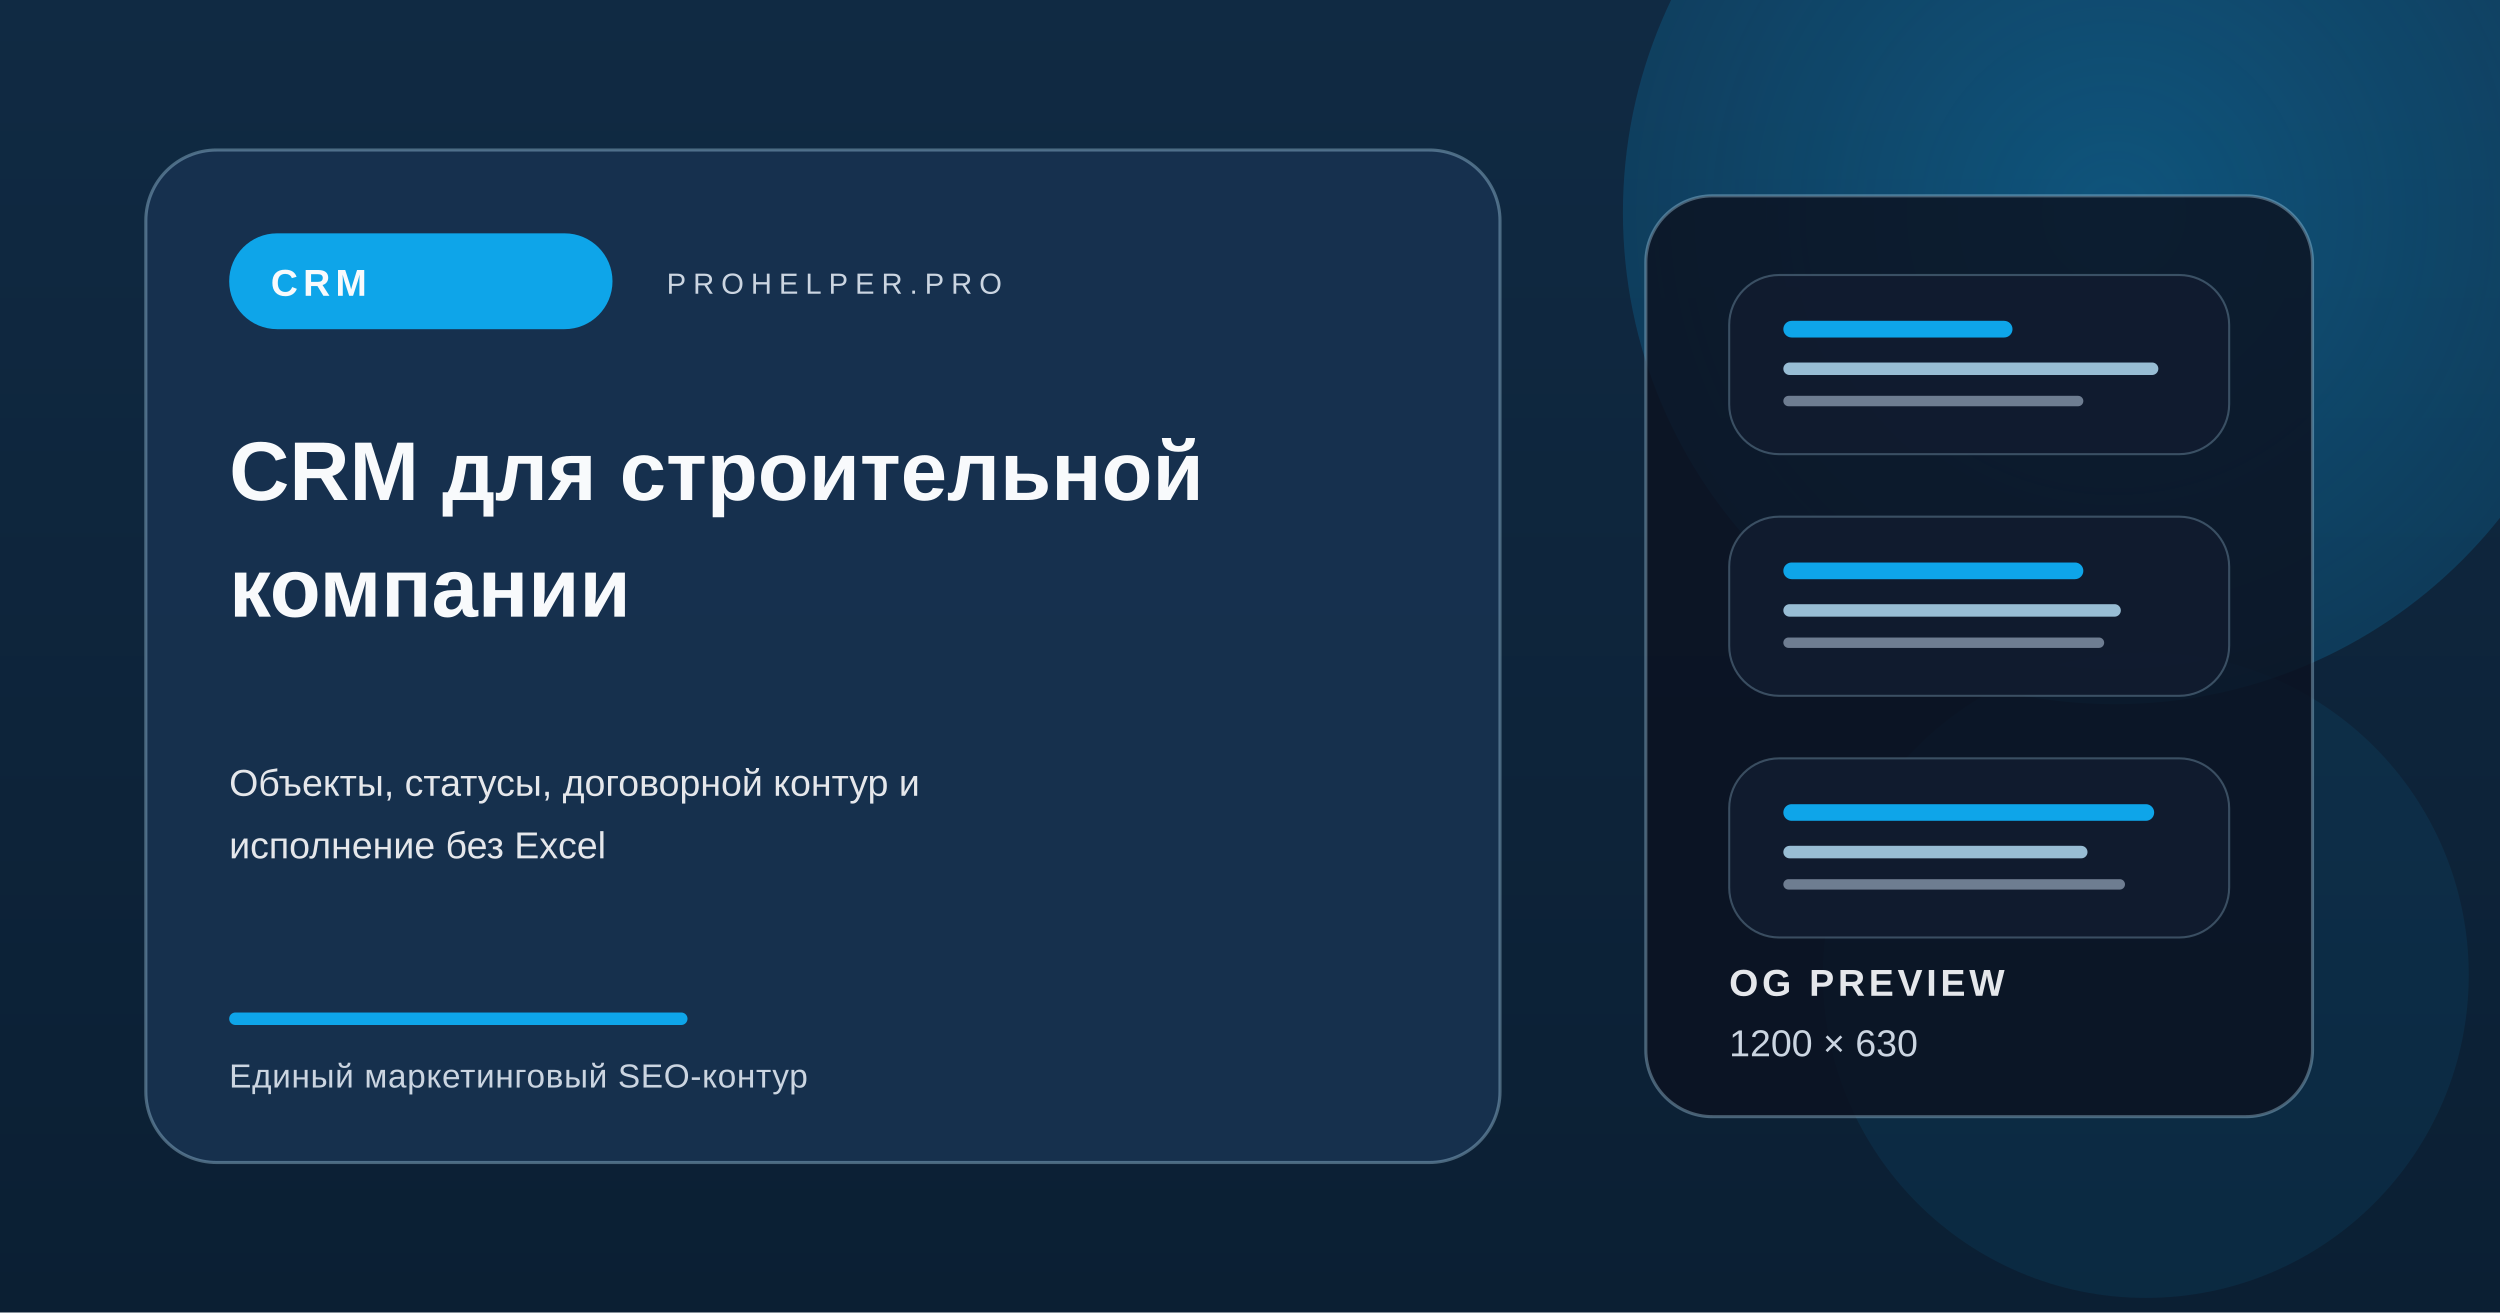
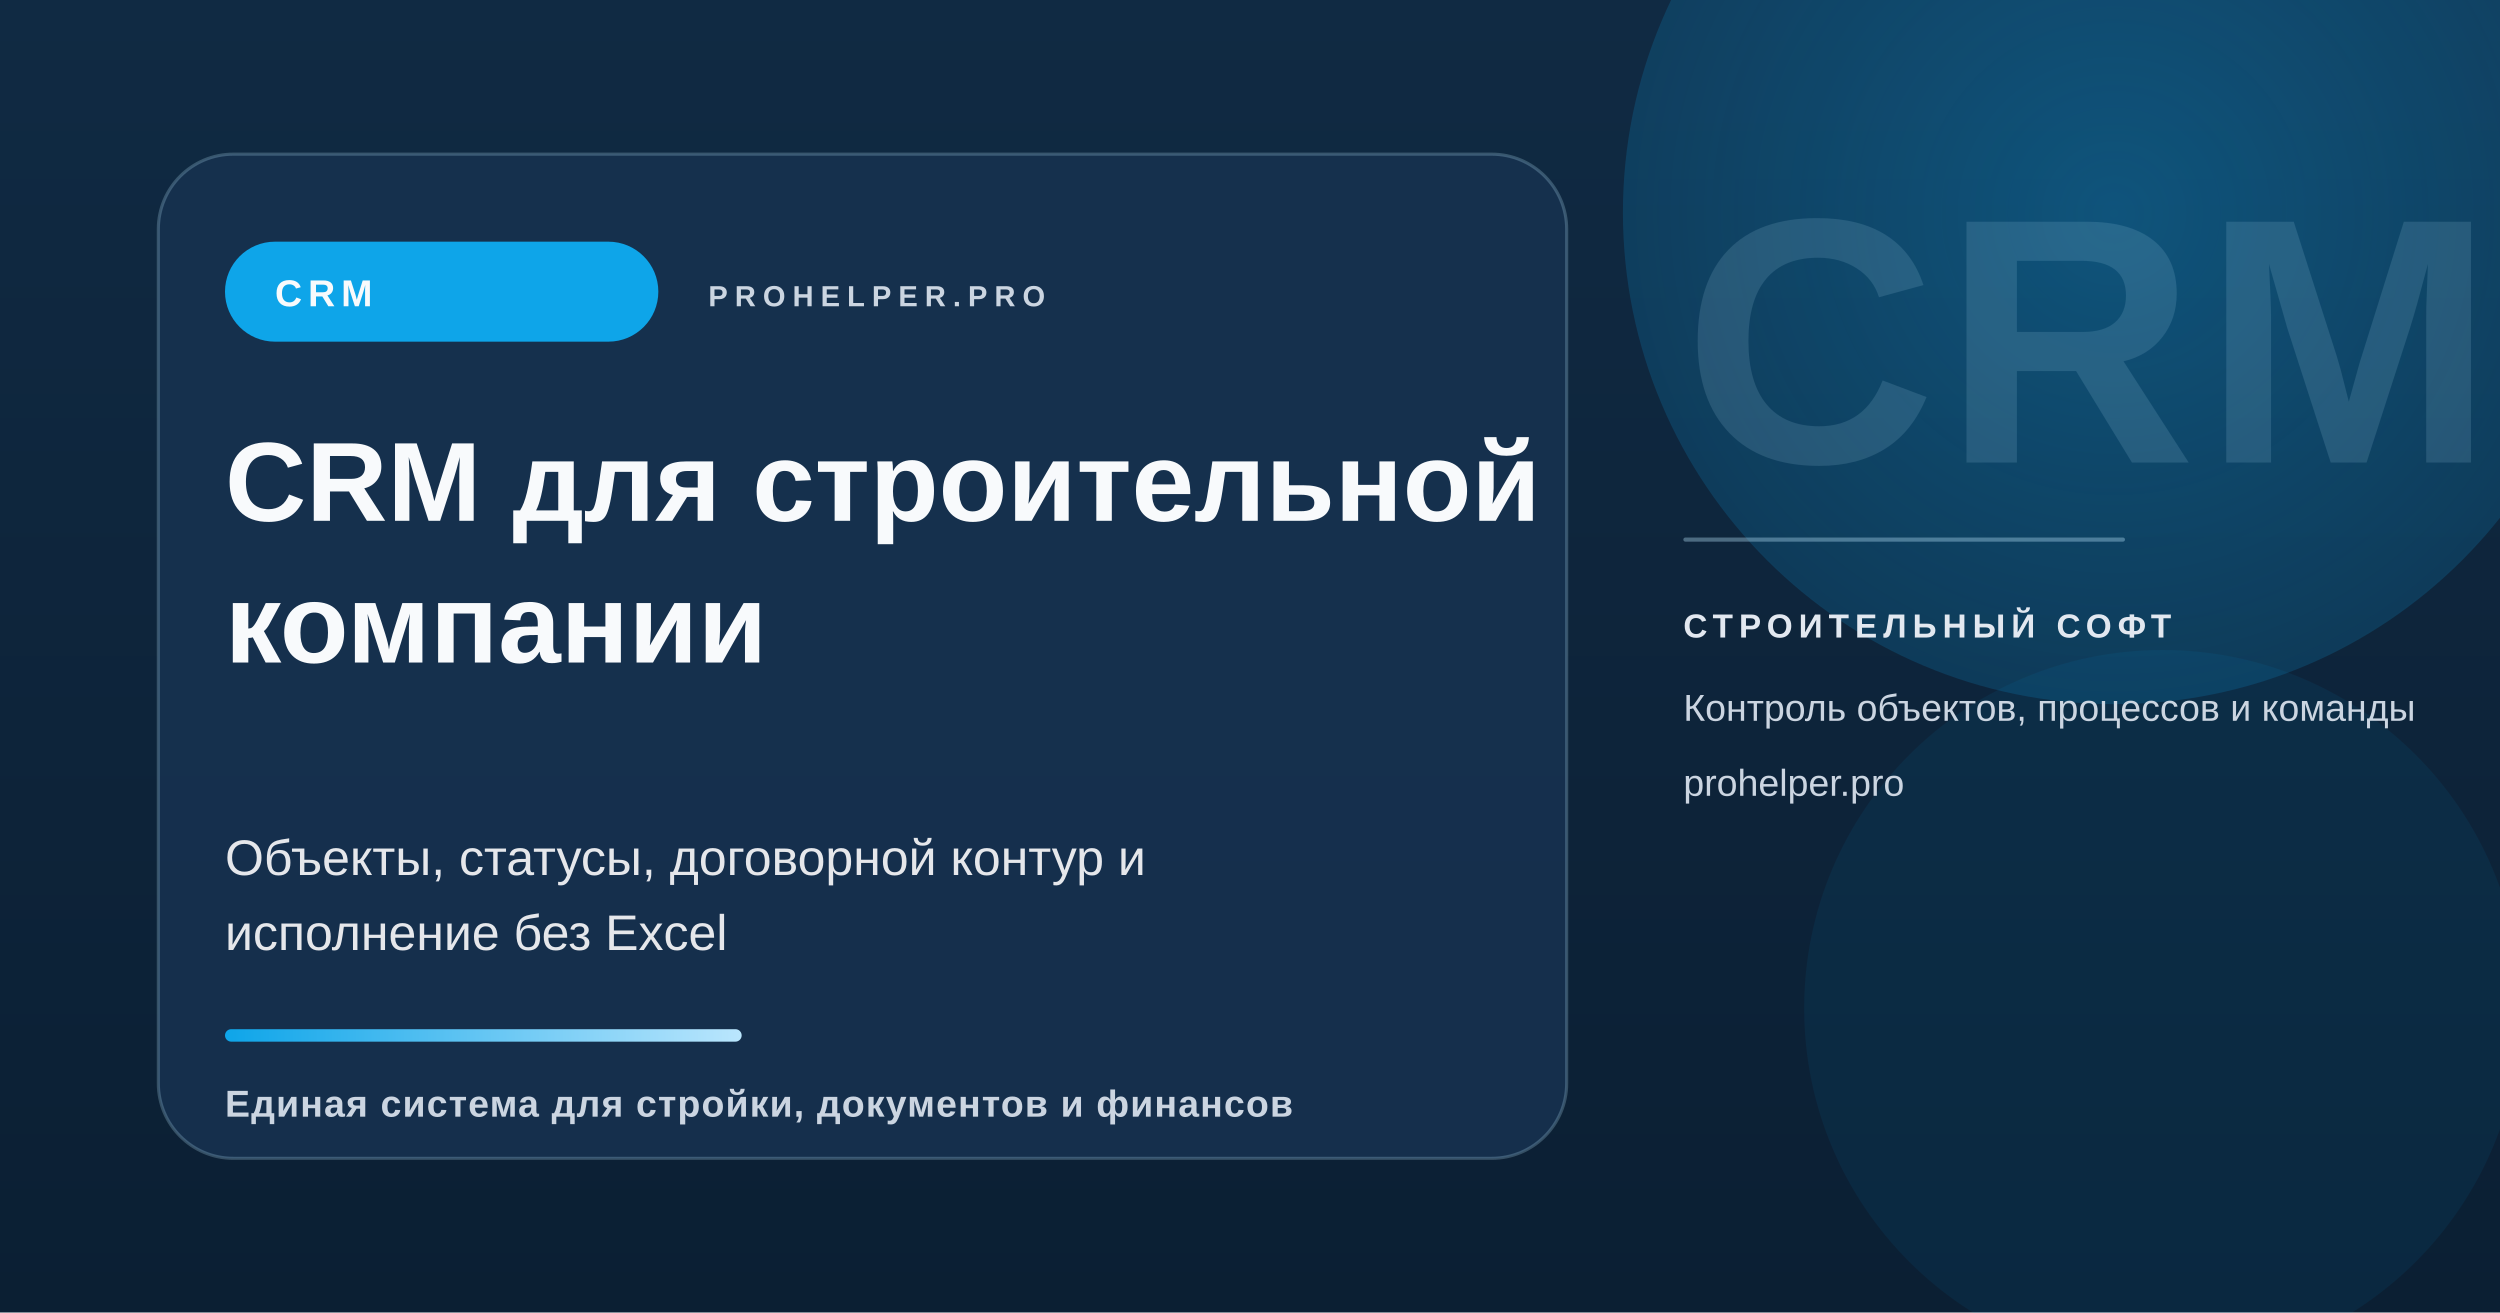
<svg xmlns="http://www.w3.org/2000/svg" width="1200" height="630" viewBox="0 0 1200 630" fill="none">
  <defs>
    <linearGradient id="bg-construction-crm" x1="600" y1="0" x2="600" y2="630" gradientUnits="userSpaceOnUse">
      <stop stop-color="#102A43" />
      <stop offset="1" stop-color="#0B1F33" />
    </linearGradient>
    <radialGradient id="glow-construction-crm" cx="0" cy="0" r="1" gradientUnits="userSpaceOnUse" gradientTransform="translate(1015 102) rotate(123.5) scale(472 472)">
      <stop stop-color="#0EA5E9" stop-opacity="0.35" />
      <stop offset="1" stop-color="#0EA5E9" stop-opacity="0" />
    </radialGradient>
+     <linearGradient id="line-construction-crm" x1="0" y1="0" x2="1" y2="0">
+       <stop stop-color="#0EA5E9" />
+       <stop offset="1" stop-color="#BAE6FD" />
+     </linearGradient>
    <style>
-       .brand { font: 600 18px 'Segoe UI', 'Arial', sans-serif; letter-spacing: 0.14em; }
-       .brand-secondary { font: 500 14px 'Segoe UI', 'Arial', sans-serif; letter-spacing: 0.24em; fill: #CBD5E1; }
-       .title { font: 700 40px 'Segoe UI', 'Arial', sans-serif; fill: #F8FAFC; }
-       .subtitle { font: 500 18px 'Segoe UI', 'Arial', sans-serif; fill: #E5E7EB; }
-       .meta { font: 500 16px 'Segoe UI', 'Arial', sans-serif; fill: #CBD5E1; letter-spacing: 0.02em; }
-       .preview { font: 600 18px 'Segoe UI', 'Arial', sans-serif; fill: #E5E7EB; letter-spacing: 0.1em; }
-       .preview-meta { font: 500 18px 'Segoe UI', 'Arial', sans-serif; fill: #CBD5E1; }
+       .eyebrow { font: 700 18px 'Segoe UI', 'Arial', sans-serif; letter-spacing: 0.16em; fill: #F8FAFC; }
+       .brand-secondary { font: 600 14px 'Segoe UI', 'Arial', sans-serif; letter-spacing: 0.24em; fill: #CBD5E1; }
+       .title { font: 700 54px 'Segoe UI', 'Arial', sans-serif; fill: #F8FAFC; }
+       .subtitle { font: 500 24px 'Segoe UI', 'Arial', sans-serif; fill: #E5E7EB; }
+       .meta { font: 600 18px 'Segoe UI', 'Arial', sans-serif; fill: #CBD5E1; letter-spacing: 0.03em; }
+       .mark { font-family: 'Segoe UI', 'Arial', sans-serif; font-weight: 800; fill: #BAE6FD; opacity: 0.14; }
+       .mark-caption { font: 700 16px 'Segoe UI', 'Arial', sans-serif; fill: #E2E8F0; letter-spacing: 0.18em; }
+       .mark-support { font: 500 18px 'Segoe UI', 'Arial', sans-serif; fill: #CBD5E1; }
    </style>
  </defs>
  <rect width="1200" height="630" fill="url(#bg-construction-crm)" />
  <circle cx="1015" cy="102" r="236" fill="url(#glow-construction-crm)" />
-   <circle cx="1030" cy="468" r="155" fill="#0EA5E9" fill-opacity="0.08" />
-   <rect x="70" y="72" width="650" height="486" rx="34" fill="#17314F" fill-opacity="0.94" stroke="#BAE6FD" stroke-opacity="0.35" stroke-width="1.5" />
-   <rect x="110" y="112" width="184" height="46" rx="23" fill="#0EA5E9" />
-   <text x="130" y="142" class="brand" fill="#F8FAFC">CRM</text>
-   <text x="320" y="141" class="brand-secondary">PROHELPER.PRO</text>
-   <text x="110" y="240" class="title">CRM для строительной</text>
-   <text x="110" y="296" class="title">компании</text>
-   <text x="110" y="382" class="subtitle">Объекты, статусы, договорной контур и</text>
-   <text x="110" y="412" class="subtitle">исполнение без Excel</text>
-   <rect x="110" y="486" width="220" height="6" rx="3" fill="#0EA5E9" />
-   <text x="110" y="522" class="meta">Единый маркетинговый SEO-контур</text>
-   <rect x="790" y="94" width="320" height="442" rx="32" fill="#0B1220" fill-opacity="0.82" stroke="#BAE6FD" stroke-opacity="0.35" stroke-width="1.5" />
-   <g>
-     <rect x="830" y="132" width="240" height="86" rx="24" fill="#111C2F" fill-opacity="0.92" stroke="#BAE6FD" stroke-opacity="0.26" />
-     <rect x="856" y="154" width="110" height="8" rx="4" fill="#0EA5E9" />
-     <rect x="856" y="174" width="180" height="6" rx="3" fill="#BAE6FD" fill-opacity="0.8" />
-     <rect x="856" y="190" width="144" height="5" rx="2.5" fill="#94A3B8" fill-opacity="0.72" />
-   </g>
-   <g>
-     <rect x="830" y="248" width="240" height="86" rx="24" fill="#111C2F" fill-opacity="0.92" stroke="#BAE6FD" stroke-opacity="0.26" />
-     <rect x="856" y="270" width="144" height="8" rx="4" fill="#0EA5E9" />
-     <rect x="856" y="290" width="162" height="6" rx="3" fill="#BAE6FD" fill-opacity="0.8" />
-     <rect x="856" y="306" width="154" height="5" rx="2.5" fill="#94A3B8" fill-opacity="0.72" />
-   </g>
-   <g>
-     <rect x="830" y="364" width="240" height="86" rx="24" fill="#111C2F" fill-opacity="0.92" stroke="#BAE6FD" stroke-opacity="0.26" />
-     <rect x="856" y="386" width="178" height="8" rx="4" fill="#0EA5E9" />
-     <rect x="856" y="406" width="146" height="6" rx="3" fill="#BAE6FD" fill-opacity="0.8" />
-     <rect x="856" y="422" width="164" height="5" rx="2.5" fill="#94A3B8" fill-opacity="0.72" />
-   </g>
-   <text x="830" y="478" class="preview">OG PREVIEW</text>
-   <text x="830" y="507" class="preview-meta">1200 × 630</text>
+   <circle cx="1038" cy="484" r="172" fill="#0EA5E9" fill-opacity="0.07" />
+   <rect x="76" y="74" width="676" height="482" rx="36" fill="#17314F" fill-opacity="0.9" stroke="#BAE6FD" stroke-opacity="0.24" stroke-width="1.5" />
+   <rect x="108" y="116" width="208" height="48" rx="24" fill="#0EA5E9" />
+   <text x="132" y="147" class="eyebrow">CRM</text>
+   <text x="340" y="147" class="brand-secondary">PROHELPER.PRO</text>
+   <text x="108" y="250" class="title">CRM для строительной</text>
+   <text x="108" y="318" class="title">компании</text>
+   <text x="108" y="420" class="subtitle">Объекты, статусы, договорной контур и</text>
+   <text x="108" y="456" class="subtitle">исполнение без Excel</text>
+   <rect x="108" y="494" width="248" height="6" rx="3" fill="url(#line-construction-crm)" />
+   <text x="108" y="536" class="meta">Единая система для стройки, документов и финансов</text>
+   <text x="808" y="222" class="mark" font-size="168" letter-spacing="0.02em">CRM</text>
+   <rect x="808" y="258" width="212" height="2" rx="1" fill="#BAE6FD" fill-opacity="0.36" />
+   <text x="808" y="306" class="mark-caption">СТРОИТЕЛЬНЫЙ СОФТ</text>
+   <text x="808" y="346" class="mark-support">Контроль объектов, процессов и команды</text>
+   <text x="808" y="382" class="mark-support">prohelper.pro</text>
</svg>
